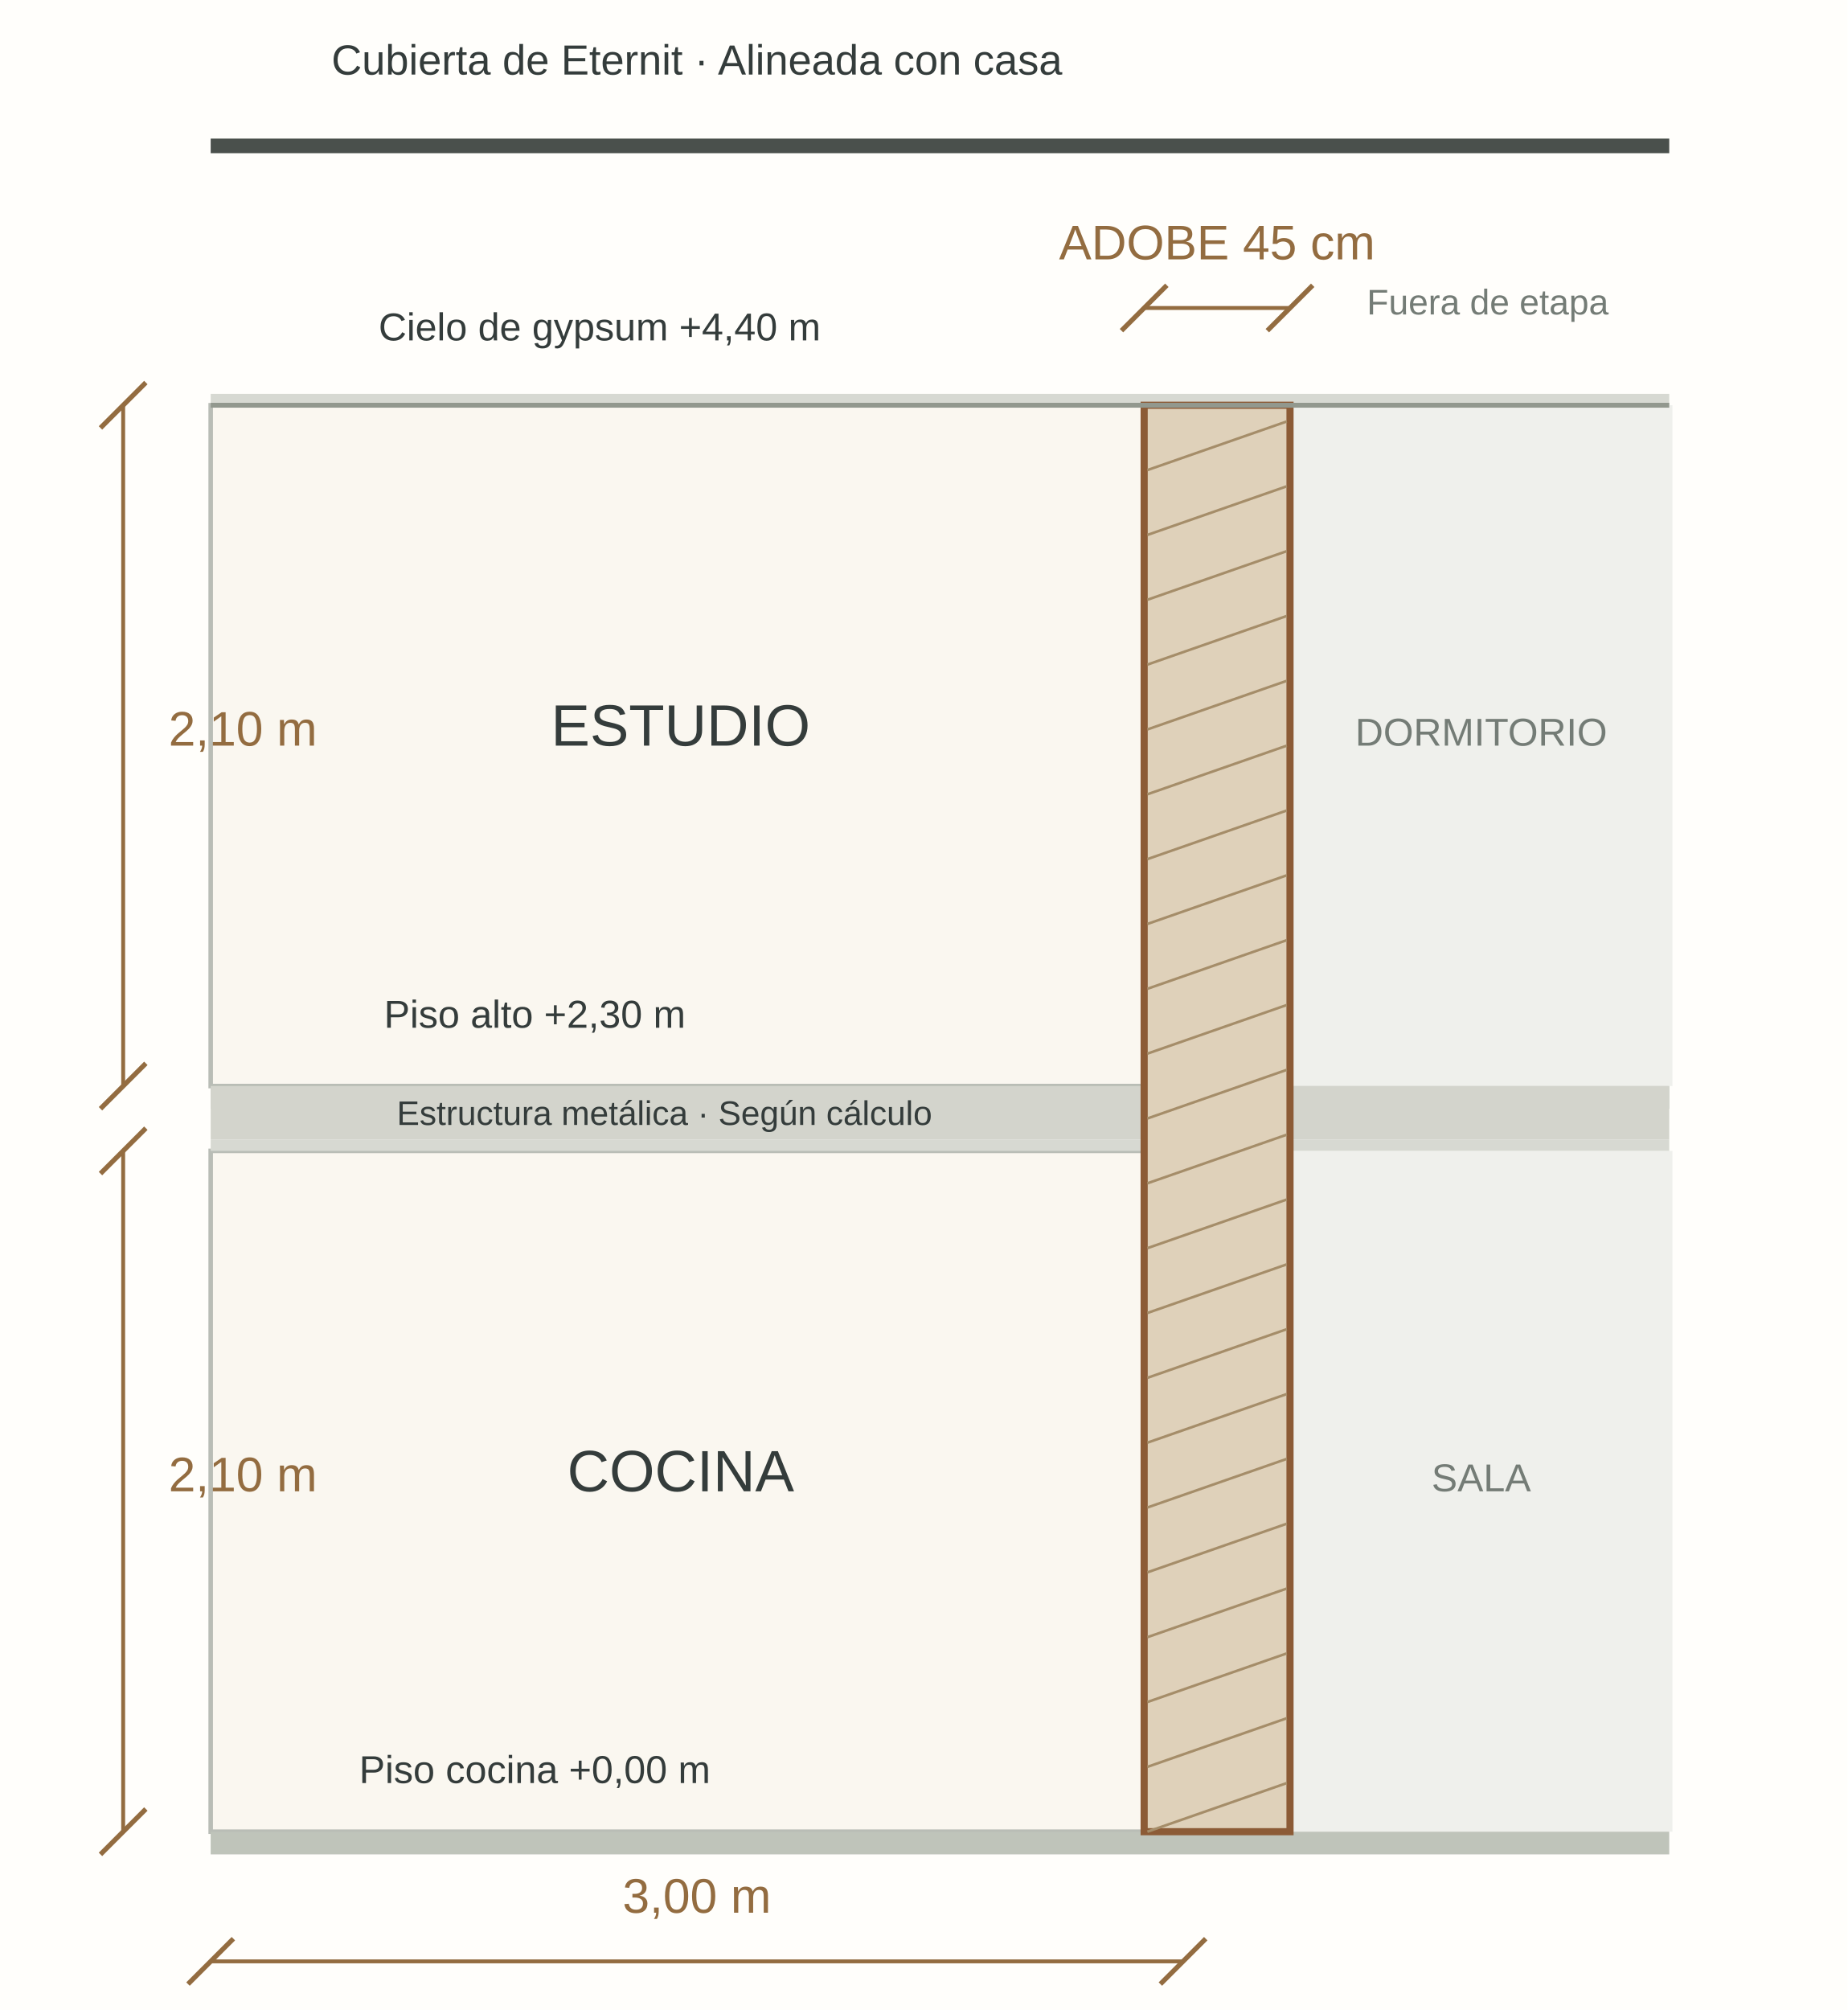
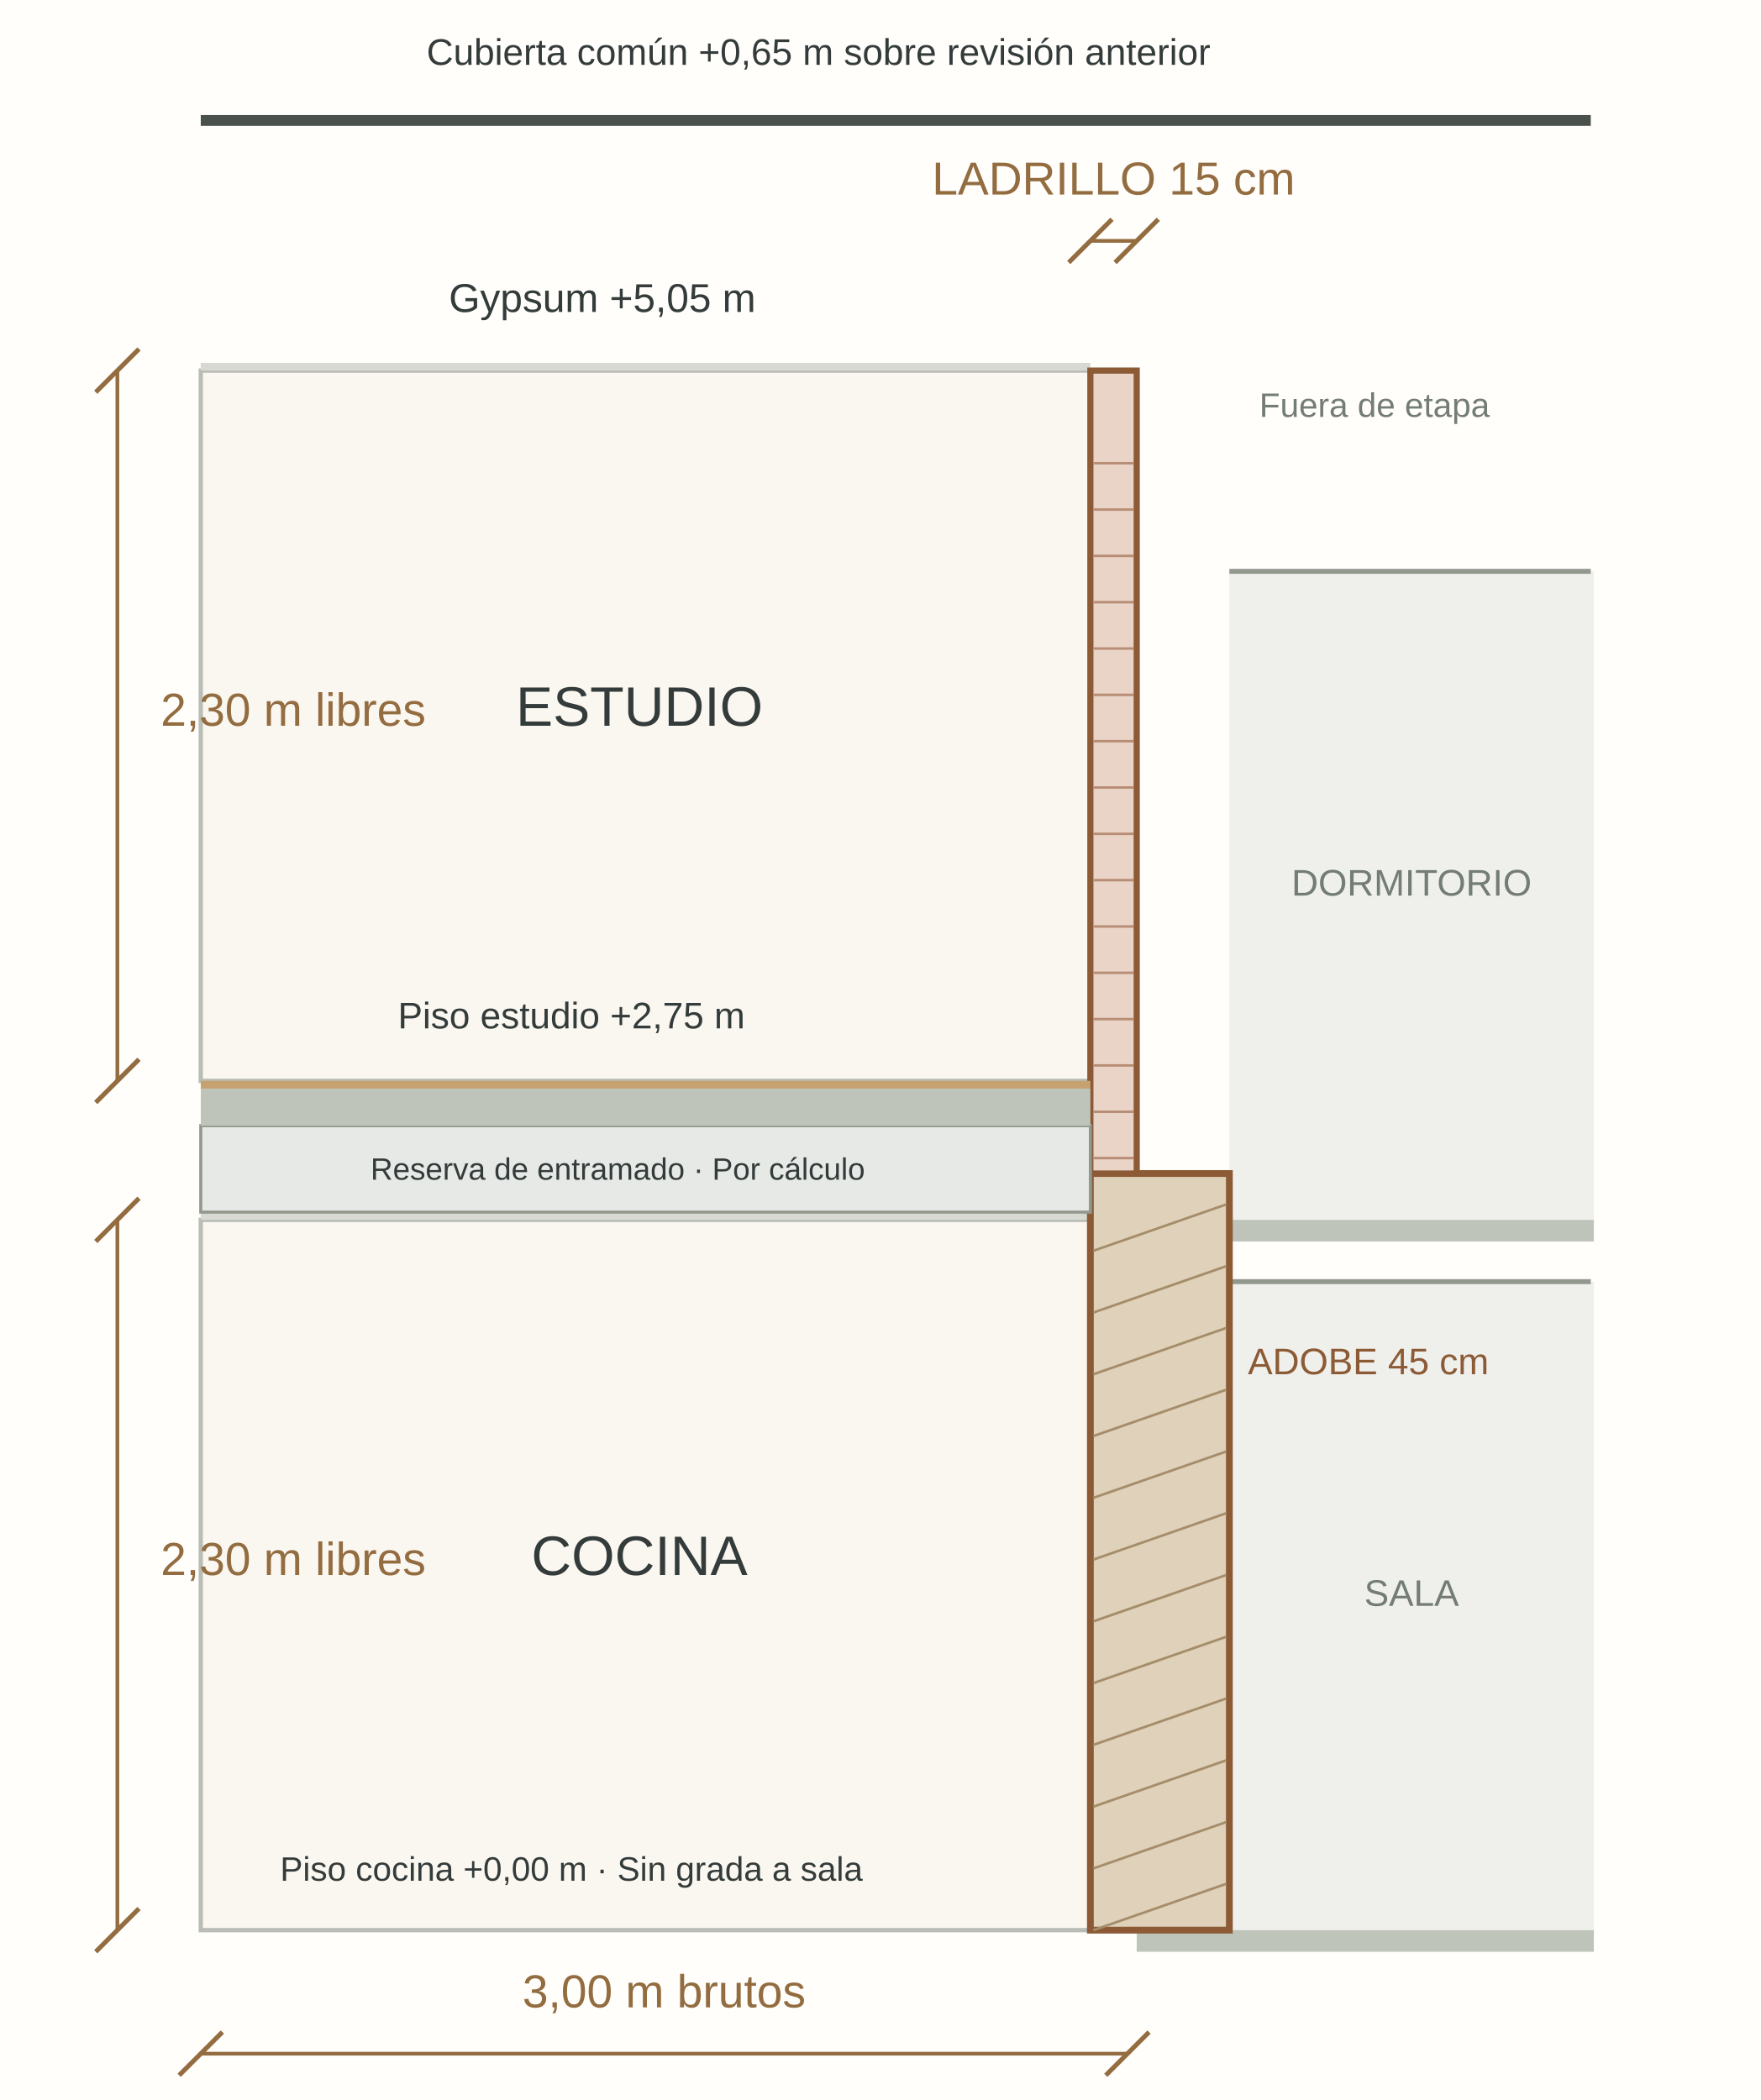
- <svg xmlns="http://www.w3.org/2000/svg" viewBox="0 0 456.0 496.0" role="img" aria-label="Encuentro vertical · Cocina, estudio y casa existente">
+ <svg xmlns="http://www.w3.org/2000/svg" viewBox="0 0 456.0 544.0" role="img" aria-label="Niveles y materiales · Cocina, estudio y casa existente">
  <rect width="100%" height="100%" fill="#fffefb" />
-   <polygon points="52.0,452.0 292.0,452.0 292.0,284.0 52.0,284.0" fill="#faf7f0" stroke="#b9bdb6" stroke-width="1.12" />
-   <polygon points="318.4,452.0 412.8,452.0 412.8,284.0 318.4,284.0" fill="#eff0ec" stroke="none" stroke-width="0" />
-   <text x="365.6" y="368.0" font-family="Arial,sans-serif" font-size="9.6" fill="#747c76" text-anchor="middle">SALA</text>
-   <polygon points="52.0,457.6 412.0,457.6 412.0,452.0 52.0,452.0" fill="#bfc4ba" stroke="none" stroke-width="0" />
-   <polygon points="52.0,284.0 412.0,284.0 412.0,281.2 52.0,281.2" fill="#d7d9d2" stroke="none" stroke-width="0" />
-   <text x="168.0" y="368.0" font-family="Arial,sans-serif" font-size="14.4" fill="#343c3b" text-anchor="middle">COCINA</text>
-   <polyline points="30.4,452.0 30.4,284.0" fill="none" stroke="#936c40" stroke-width="0.96" data-plan-dimensions="true" />
-   <polyline points="24.8,457.6 36.0,446.4" fill="none" stroke="#936c40" stroke-width="1.2" data-plan-dimensions="true" />
-   <polyline points="24.8,289.6 36.0,278.4" fill="none" stroke="#936c40" stroke-width="1.2" data-plan-dimensions="true" />
-   <text x="41.6" y="368.0" font-family="Arial,sans-serif" font-size="12.0" fill="#936c40" text-anchor="start" data-plan-dimensions="true">2,10 m</text>
-   <polygon points="52.0,268.0 292.0,268.0 292.0,100.0 52.0,100.0" fill="#faf7f0" stroke="#b9bdb6" stroke-width="1.12" />
-   <polygon points="318.4,268.0 412.8,268.0 412.8,100.0 318.4,100.0" fill="#eff0ec" stroke="none" stroke-width="0" />
-   <text x="365.6" y="184.0" font-family="Arial,sans-serif" font-size="9.6" fill="#747c76" text-anchor="middle">DORMITORIO</text>
-   <polygon points="52.0,273.6 412.0,273.6 412.0,268.0 52.0,268.0" fill="#bfc4ba" stroke="none" stroke-width="0" />
-   <polygon points="52.0,100.0 412.0,100.0 412.0,97.2 52.0,97.2" fill="#d7d9d2" stroke="none" stroke-width="0" />
-   <text x="168.0" y="184.0" font-family="Arial,sans-serif" font-size="14.4" fill="#343c3b" text-anchor="middle">ESTUDIO</text>
-   <polyline points="30.4,268.0 30.4,100.0" fill="none" stroke="#936c40" stroke-width="0.96" data-plan-dimensions="true" />
-   <polyline points="24.8,273.6 36.0,262.4" fill="none" stroke="#936c40" stroke-width="1.2" data-plan-dimensions="true" />
-   <polyline points="24.8,105.6 36.0,94.4" fill="none" stroke="#936c40" stroke-width="1.2" data-plan-dimensions="true" />
-   <text x="41.6" y="184.0" font-family="Arial,sans-serif" font-size="12.0" fill="#936c40" text-anchor="start" data-plan-dimensions="true">2,10 m</text>
-   <polygon points="52.0,281.2 412.0,281.2 412.0,268.0 52.0,268.0" fill="#d3d4cc" stroke="none" stroke-width="0" />
-   <polygon points="282.4,452.0 318.4,452.0 318.4,100.0 282.4,100.0" fill="#dfd1ba" stroke="#8c5b36" stroke-width="1.76" />
+   <polygon points="52.0,500.0 282.4,500.0 282.4,316.0 52.0,316.0" fill="#faf7f0" stroke="#b9bdb6" stroke-width="1.12" />
+   <text x="165.6" y="408.0" font-family="Arial,sans-serif" font-size="14.4" fill="#343c3b" text-anchor="middle">COCINA</text>
+   <polyline points="30.4,500.0 30.4,316.0" fill="none" stroke="#936c40" stroke-width="0.96" data-plan-dimensions="true" />
+   <polyline points="24.8,505.6 36.0,494.4" fill="none" stroke="#936c40" stroke-width="1.2" data-plan-dimensions="true" />
+   <polyline points="24.8,321.6 36.0,310.4" fill="none" stroke="#936c40" stroke-width="1.2" data-plan-dimensions="true" />
+   <text x="41.6" y="408.0" font-family="Arial,sans-serif" font-size="12.0" fill="#936c40" text-anchor="start" data-plan-dimensions="true">2,30 m libres</text>
+   <polygon points="52.0,316.0 282.4,316.0 282.4,314.0 52.0,314.0" fill="#d7d9d2" stroke="none" stroke-width="0" />
+   <polygon points="52.0,280.0 282.4,280.0 282.4,96.0 52.0,96.0" fill="#faf7f0" stroke="#b9bdb6" stroke-width="1.12" />
+   <text x="165.6" y="188.0" font-family="Arial,sans-serif" font-size="14.4" fill="#343c3b" text-anchor="middle">ESTUDIO</text>
+   <polyline points="30.4,280.0 30.4,96.0" fill="none" stroke="#936c40" stroke-width="0.96" data-plan-dimensions="true" />
+   <polyline points="24.8,285.6 36.0,274.4" fill="none" stroke="#936c40" stroke-width="1.2" data-plan-dimensions="true" />
+   <polyline points="24.8,101.6 36.0,90.4" fill="none" stroke="#936c40" stroke-width="1.2" data-plan-dimensions="true" />
+   <text x="41.6" y="188.0" font-family="Arial,sans-serif" font-size="12.0" fill="#936c40" text-anchor="start" data-plan-dimensions="true">2,30 m libres</text>
+   <polygon points="52.0,96.0 282.4,96.0 282.4,94.0 52.0,94.0" fill="#d7d9d2" stroke="none" stroke-width="0" />
+   <polygon points="318.4,500.0 412.8,500.0 412.8,332.0 318.4,332.0" fill="#eff0ec" stroke="none" stroke-width="0" />
+   <text x="365.6" y="416.0" font-family="Arial,sans-serif" font-size="9.6" fill="#747c76" text-anchor="middle">SALA</text>
+   <polygon points="294.4,505.6 412.8,505.6 412.8,500.0 294.4,500.0" fill="#bfc4ba" stroke="none" stroke-width="0" />
+   <polyline points="318.4,332.0 412.0,332.0" fill="none" stroke="#92988e" stroke-width="1.28" />
+   <polygon points="318.4,316.0 412.8,316.0 412.8,148.0 318.4,148.0" fill="#eff0ec" stroke="none" stroke-width="0" />
+   <text x="365.6" y="232.0" font-family="Arial,sans-serif" font-size="9.6" fill="#747c76" text-anchor="middle">DORMITORIO</text>
+   <polygon points="294.4,321.6 412.8,321.6 412.8,316.0 294.4,316.0" fill="#bfc4ba" stroke="none" stroke-width="0" />
+   <polyline points="318.4,148.0 412.0,148.0" fill="none" stroke="#92988e" stroke-width="1.28" />
+   <polygon points="282.4,500.0 318.4,500.0 318.4,304.0 282.4,304.0" fill="#dfd1ba" stroke="#8c5b36" stroke-width="1.76" />
+   <polyline points="283.2,500.0 317.6,488.0" fill="none" stroke="#a58d69" stroke-width="0.64" />
+   <polyline points="283.2,484.0 317.6,472.0" fill="none" stroke="#a58d69" stroke-width="0.64" />
+   <polyline points="283.2,468.0 317.6,456.0" fill="none" stroke="#a58d69" stroke-width="0.64" />
  <polyline points="283.2,452.0 317.6,440.0" fill="none" stroke="#a58d69" stroke-width="0.64" />
  <polyline points="283.2,436.0 317.6,424.0" fill="none" stroke="#a58d69" stroke-width="0.64" />
  <polyline points="283.2,420.0 317.6,408.0" fill="none" stroke="#a58d69" stroke-width="0.64" />
  <polyline points="283.2,404.0 317.6,392.0" fill="none" stroke="#a58d69" stroke-width="0.64" />
  <polyline points="283.2,388.0 317.6,376.0" fill="none" stroke="#a58d69" stroke-width="0.64" />
  <polyline points="283.2,372.0 317.6,360.0" fill="none" stroke="#a58d69" stroke-width="0.64" />
  <polyline points="283.2,356.0 317.6,344.0" fill="none" stroke="#a58d69" stroke-width="0.64" />
  <polyline points="283.2,340.0 317.6,328.0" fill="none" stroke="#a58d69" stroke-width="0.64" />
  <polyline points="283.2,324.0 317.6,312.0" fill="none" stroke="#a58d69" stroke-width="0.64" />
-   <polyline points="283.2,308.0 317.6,296.0" fill="none" stroke="#a58d69" stroke-width="0.64" />
-   <polyline points="283.2,292.0 317.6,280.0" fill="none" stroke="#a58d69" stroke-width="0.64" />
-   <polyline points="283.2,276.0 317.6,264.0" fill="none" stroke="#a58d69" stroke-width="0.64" />
-   <polyline points="283.2,260.0 317.6,248.0" fill="none" stroke="#a58d69" stroke-width="0.64" />
-   <polyline points="283.2,244.0 317.6,232.0" fill="none" stroke="#a58d69" stroke-width="0.64" />
-   <polyline points="283.2,228.0 317.6,216.0" fill="none" stroke="#a58d69" stroke-width="0.64" />
-   <polyline points="283.2,212.0 317.6,200.0" fill="none" stroke="#a58d69" stroke-width="0.64" />
-   <polyline points="283.2,196.0 317.6,184.0" fill="none" stroke="#a58d69" stroke-width="0.64" />
-   <polyline points="283.2,180.0 317.6,168.0" fill="none" stroke="#a58d69" stroke-width="0.64" />
-   <polyline points="283.2,164.0 317.6,152.0" fill="none" stroke="#a58d69" stroke-width="0.64" />
-   <polyline points="283.2,148.0 317.6,136.0" fill="none" stroke="#a58d69" stroke-width="0.64" />
-   <polyline points="283.2,132.0 317.6,120.0" fill="none" stroke="#a58d69" stroke-width="0.64" />
-   <polyline points="283.2,116.0 317.6,104.0" fill="none" stroke="#a58d69" stroke-width="0.64" />
-   <polyline points="52.0,36.0 412.0,36.0" fill="none" stroke="#4a504c" stroke-width="3.6" />
-   <text x="172.0" y="18.4" font-family="Arial,sans-serif" font-size="10.4" fill="#343c3b" text-anchor="middle">Cubierta de Eternit · Alineada con casa</text>
-   <polyline points="52.0,100.0 412.0,100.0" fill="none" stroke="#92988e" stroke-width="1.2" />
-   <text x="148.0" y="84.0" font-family="Arial,sans-serif" font-size="9.6" fill="#343c3b" text-anchor="middle">Cielo de gypsum +4,40 m</text>
-   <text x="132.0" y="253.6" font-family="Arial,sans-serif" font-size="9.6" fill="#343c3b" text-anchor="middle">Piso alto +2,30 m</text>
-   <text x="164.0" y="277.6" font-family="Arial,sans-serif" font-size="8.4" fill="#343c3b" text-anchor="middle">Estructura metálica · Según cálculo</text>
-   <text x="132.0" y="440.0" font-family="Arial,sans-serif" font-size="9.6" fill="#343c3b" text-anchor="middle">Piso cocina +0,00 m</text>
-   <polyline points="52.0,484.0 292.0,484.0" fill="none" stroke="#936c40" stroke-width="0.96" data-plan-dimensions="true" />
-   <polyline points="46.4,489.6 57.6,478.4" fill="none" stroke="#936c40" stroke-width="1.2" data-plan-dimensions="true" />
-   <polyline points="286.4,489.6 297.6,478.4" fill="none" stroke="#936c40" stroke-width="1.2" data-plan-dimensions="true" />
-   <text x="172.0" y="472.0" font-family="Arial,sans-serif" font-size="12.0" fill="#936c40" text-anchor="middle" data-plan-dimensions="true">3,00 m</text>
-   <polyline points="282.4,76.0 318.4,76.0" fill="none" stroke="#936c40" stroke-width="0.96" data-plan-dimensions="true" />
-   <polyline points="276.8,81.6 288.0,70.4" fill="none" stroke="#936c40" stroke-width="1.2" data-plan-dimensions="true" />
-   <polyline points="312.8,81.6 324.0,70.4" fill="none" stroke="#936c40" stroke-width="1.2" data-plan-dimensions="true" />
-   <text x="300.4" y="64.0" font-family="Arial,sans-serif" font-size="12.0" fill="#936c40" text-anchor="middle" data-plan-dimensions="true">ADOBE 45 cm</text>
-   <text x="367.2" y="77.6" font-family="Arial,sans-serif" font-size="8.8" fill="#747c76" text-anchor="middle">Fuera de etapa</text>
+   <polygon points="282.4,304.0 294.4,304.0 294.4,96.0 282.4,96.0" fill="#ead4c8" stroke="#8c5b36" stroke-width="1.6" />
+   <polyline points="283.2,300.0 293.6,300.0" fill="none" stroke="#b88d75" stroke-width="0.64" />
+   <polyline points="283.2,288.0 293.6,288.0" fill="none" stroke="#b88d75" stroke-width="0.64" />
+   <polyline points="283.2,276.0 293.6,276.0" fill="none" stroke="#b88d75" stroke-width="0.64" />
+   <polyline points="283.2,264.0 293.6,264.0" fill="none" stroke="#b88d75" stroke-width="0.64" />
+   <polyline points="283.2,252.0 293.6,252.0" fill="none" stroke="#b88d75" stroke-width="0.64" />
+   <polyline points="283.2,240.0 293.6,240.0" fill="none" stroke="#b88d75" stroke-width="0.64" />
+   <polyline points="283.2,228.0 293.6,228.0" fill="none" stroke="#b88d75" stroke-width="0.64" />
+   <polyline points="283.2,216.0 293.6,216.0" fill="none" stroke="#b88d75" stroke-width="0.64" />
+   <polyline points="283.2,204.0 293.6,204.0" fill="none" stroke="#b88d75" stroke-width="0.64" />
+   <polyline points="283.2,192.0 293.6,192.0" fill="none" stroke="#b88d75" stroke-width="0.64" />
+   <polyline points="283.2,180.0 293.6,180.0" fill="none" stroke="#b88d75" stroke-width="0.64" />
+   <polyline points="283.2,168.0 293.6,168.0" fill="none" stroke="#b88d75" stroke-width="0.64" />
+   <polyline points="283.2,156.0 293.6,156.0" fill="none" stroke="#b88d75" stroke-width="0.64" />
+   <polyline points="283.2,144.0 293.6,144.0" fill="none" stroke="#b88d75" stroke-width="0.64" />
+   <polyline points="283.2,132.0 293.6,132.0" fill="none" stroke="#b88d75" stroke-width="0.64" />
+   <polyline points="283.2,120.0 293.6,120.0" fill="none" stroke="#b88d75" stroke-width="0.64" />
+   <polygon points="52.0,314.0 282.4,314.0 282.4,291.6 52.0,291.6" fill="#e7e9e6" stroke="#92988e" stroke-width="0.8" />
+   <polygon points="52.0,291.6 282.4,291.6 282.4,282.0 52.0,282.0" fill="#bfc4ba" stroke="none" stroke-width="0" />
+   <polygon points="52.0,282.0 282.4,282.0 282.4,280.0 52.0,280.0" fill="#c6a271" stroke="none" stroke-width="0" />
+   <text x="160.0" y="305.6" font-family="Arial,sans-serif" font-size="8.0" fill="#343c3b" text-anchor="middle">Reserva de entramado · Por cálculo</text>
+   <text x="148.0" y="266.4" font-family="Arial,sans-serif" font-size="9.6" fill="#343c3b" text-anchor="middle">Piso estudio +2,75 m</text>
+   <text x="148.0" y="487.2" font-family="Arial,sans-serif" font-size="8.8" fill="#343c3b" text-anchor="middle">Piso cocina +0,00 m · Sin grada a sala</text>
+   <text x="156.0" y="80.8" font-family="Arial,sans-serif" font-size="10.4" fill="#343c3b" text-anchor="middle">Gypsum +5,05 m</text>
+   <polyline points="52.0,31.2 412.0,31.2" fill="none" stroke="#4a504c" stroke-width="2.8" />
+   <text x="212.0" y="16.8" font-family="Arial,sans-serif" font-size="9.6" fill="#343c3b" text-anchor="middle">Cubierta común +0,65 m sobre revisión anterior</text>
+   <polyline points="282.4,62.4 294.4,62.4" fill="none" stroke="#936c40" stroke-width="0.96" data-plan-dimensions="true" />
+   <polyline points="276.8,68.0 288.0,56.8" fill="none" stroke="#936c40" stroke-width="1.2" data-plan-dimensions="true" />
+   <polyline points="288.8,68.0 300.0,56.8" fill="none" stroke="#936c40" stroke-width="1.2" data-plan-dimensions="true" />
+   <text x="288.4" y="50.4" font-family="Arial,sans-serif" font-size="12.0" fill="#936c40" text-anchor="middle" data-plan-dimensions="true">LADRILLO 15 cm</text>
+   <text x="354.4" y="356.0" font-family="Arial,sans-serif" font-size="9.6" fill="#8c5b36" text-anchor="middle">ADOBE 45 cm</text>
+   <text x="356.0" y="108.0" font-family="Arial,sans-serif" font-size="8.8" fill="#747c76" text-anchor="middle">Fuera de etapa</text>
+   <polyline points="52.0,532.0 292.0,532.0" fill="none" stroke="#936c40" stroke-width="0.96" data-plan-dimensions="true" />
+   <polyline points="46.4,537.6 57.6,526.4" fill="none" stroke="#936c40" stroke-width="1.2" data-plan-dimensions="true" />
+   <polyline points="286.4,537.6 297.6,526.4" fill="none" stroke="#936c40" stroke-width="1.2" data-plan-dimensions="true" />
+   <text x="172.0" y="520.0" font-family="Arial,sans-serif" font-size="12.0" fill="#936c40" text-anchor="middle" data-plan-dimensions="true">3,00 m brutos</text>
</svg>
